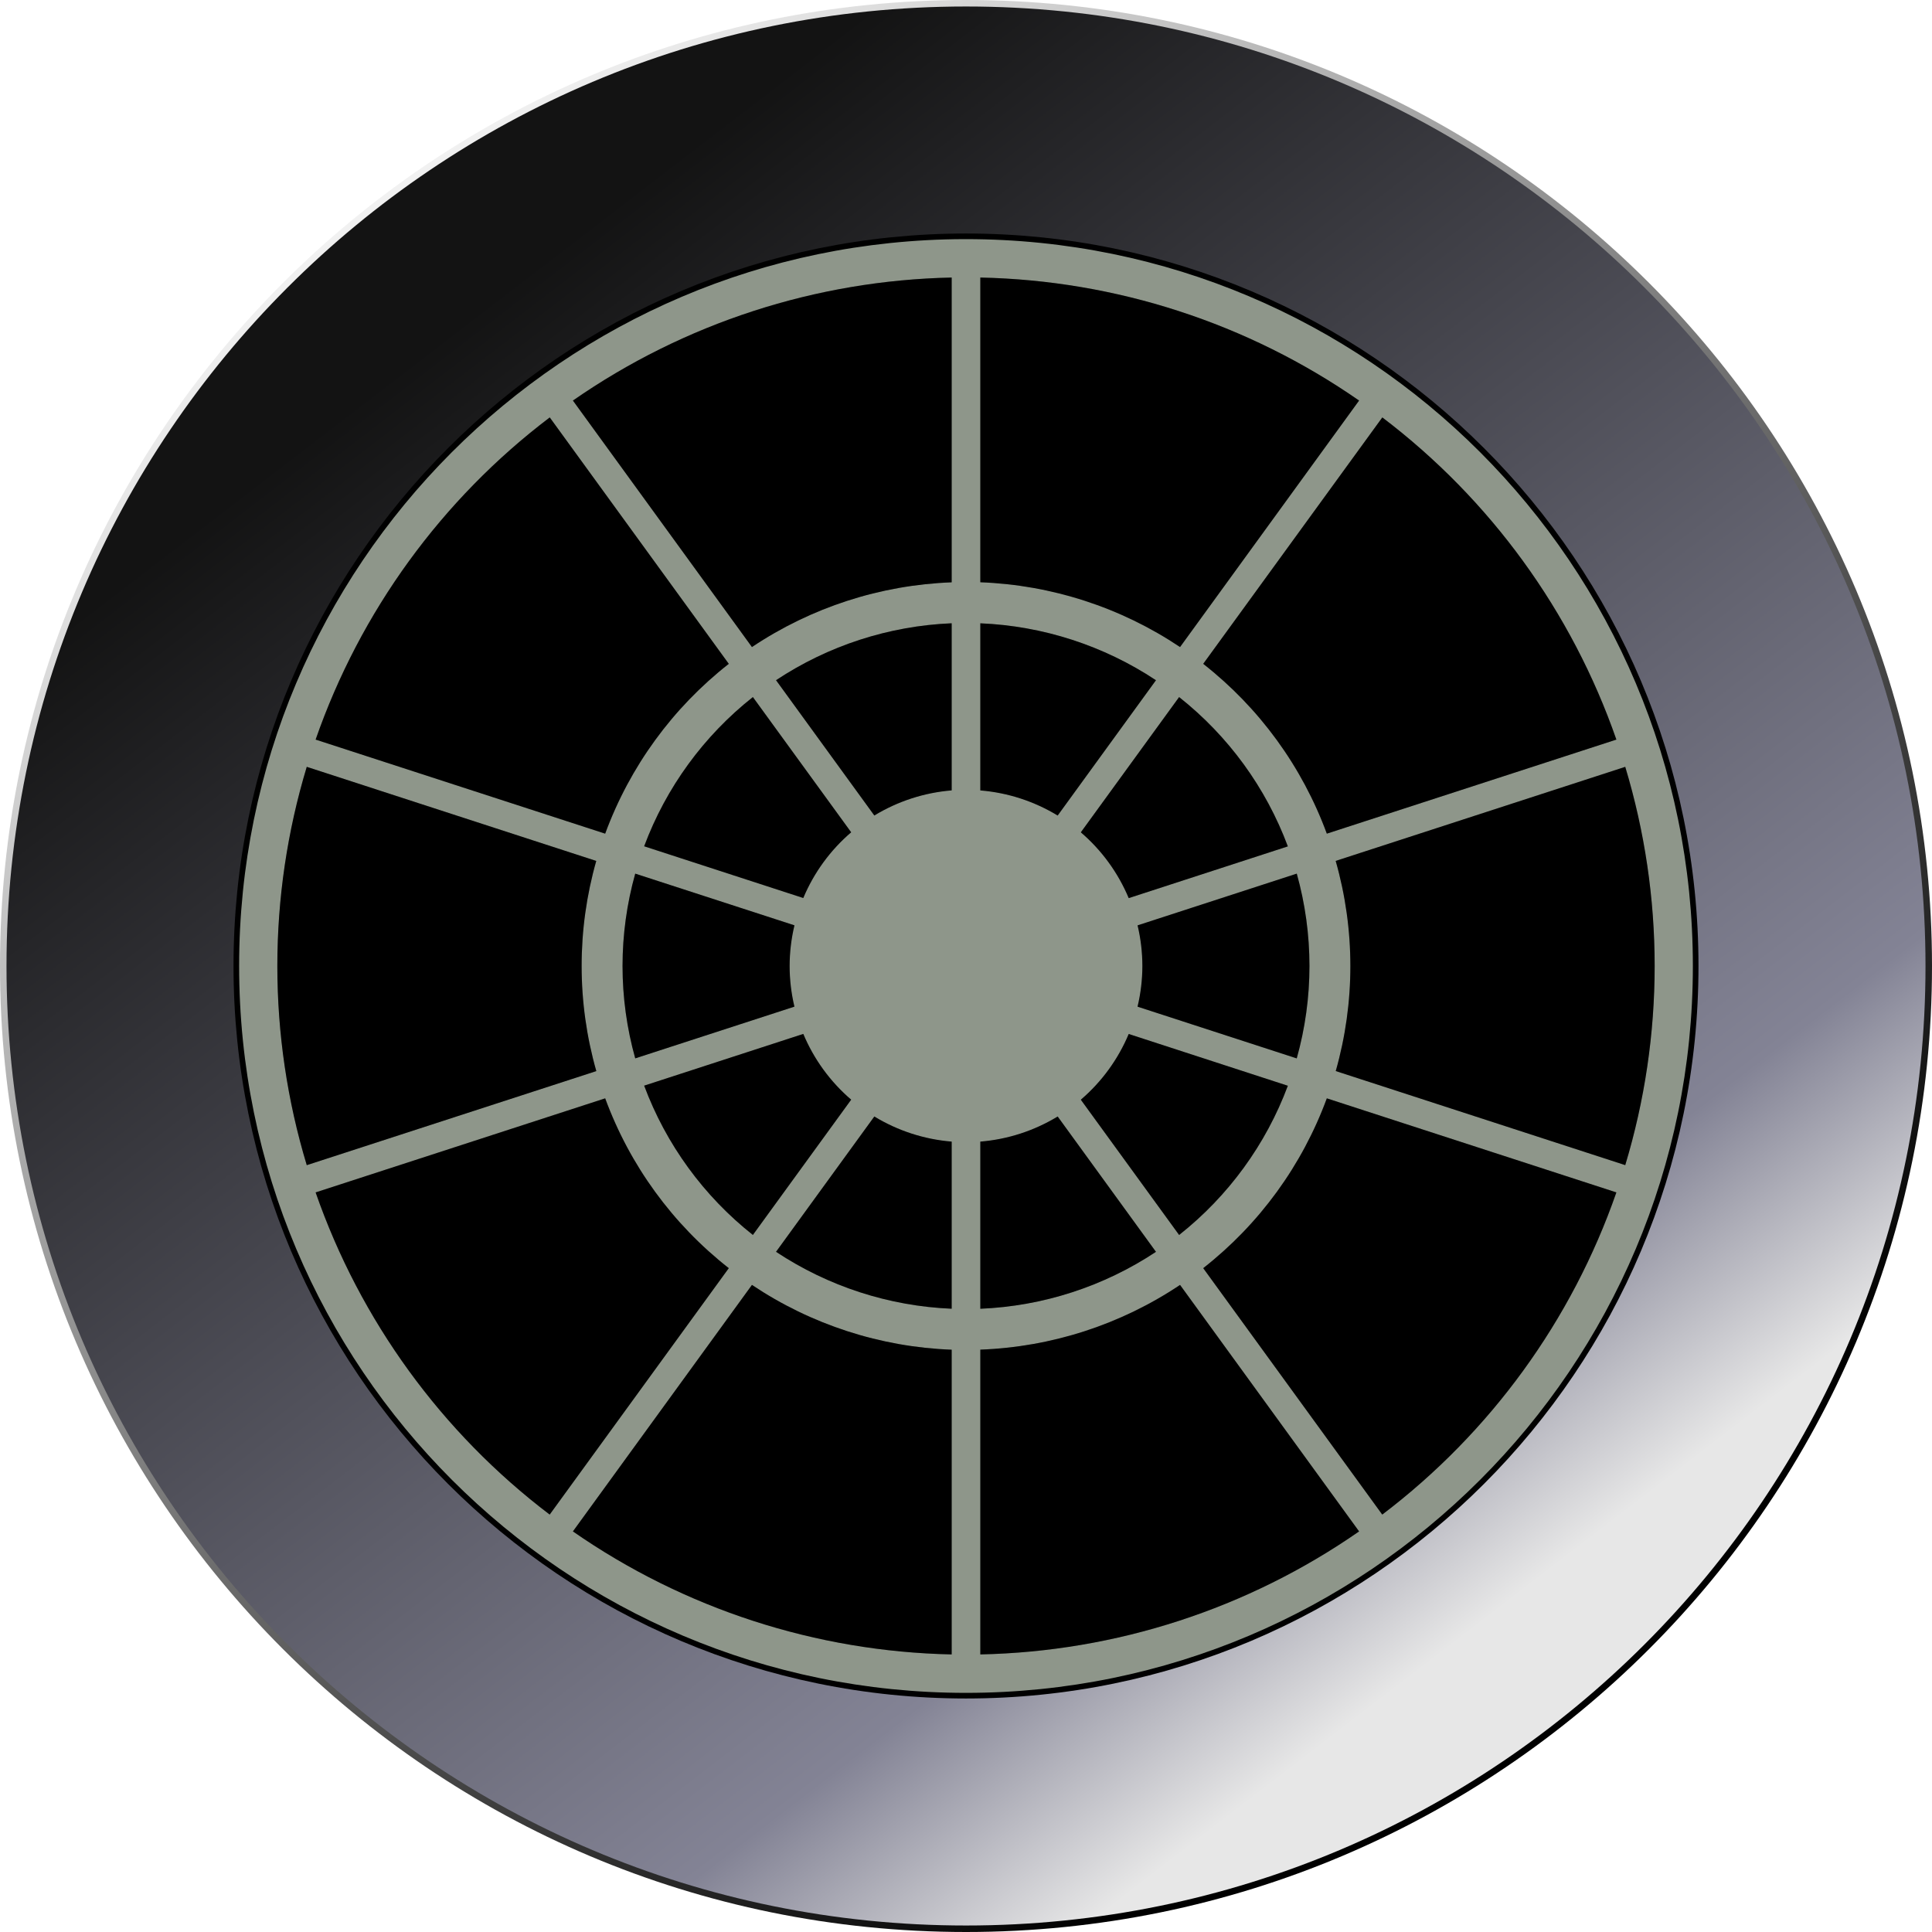
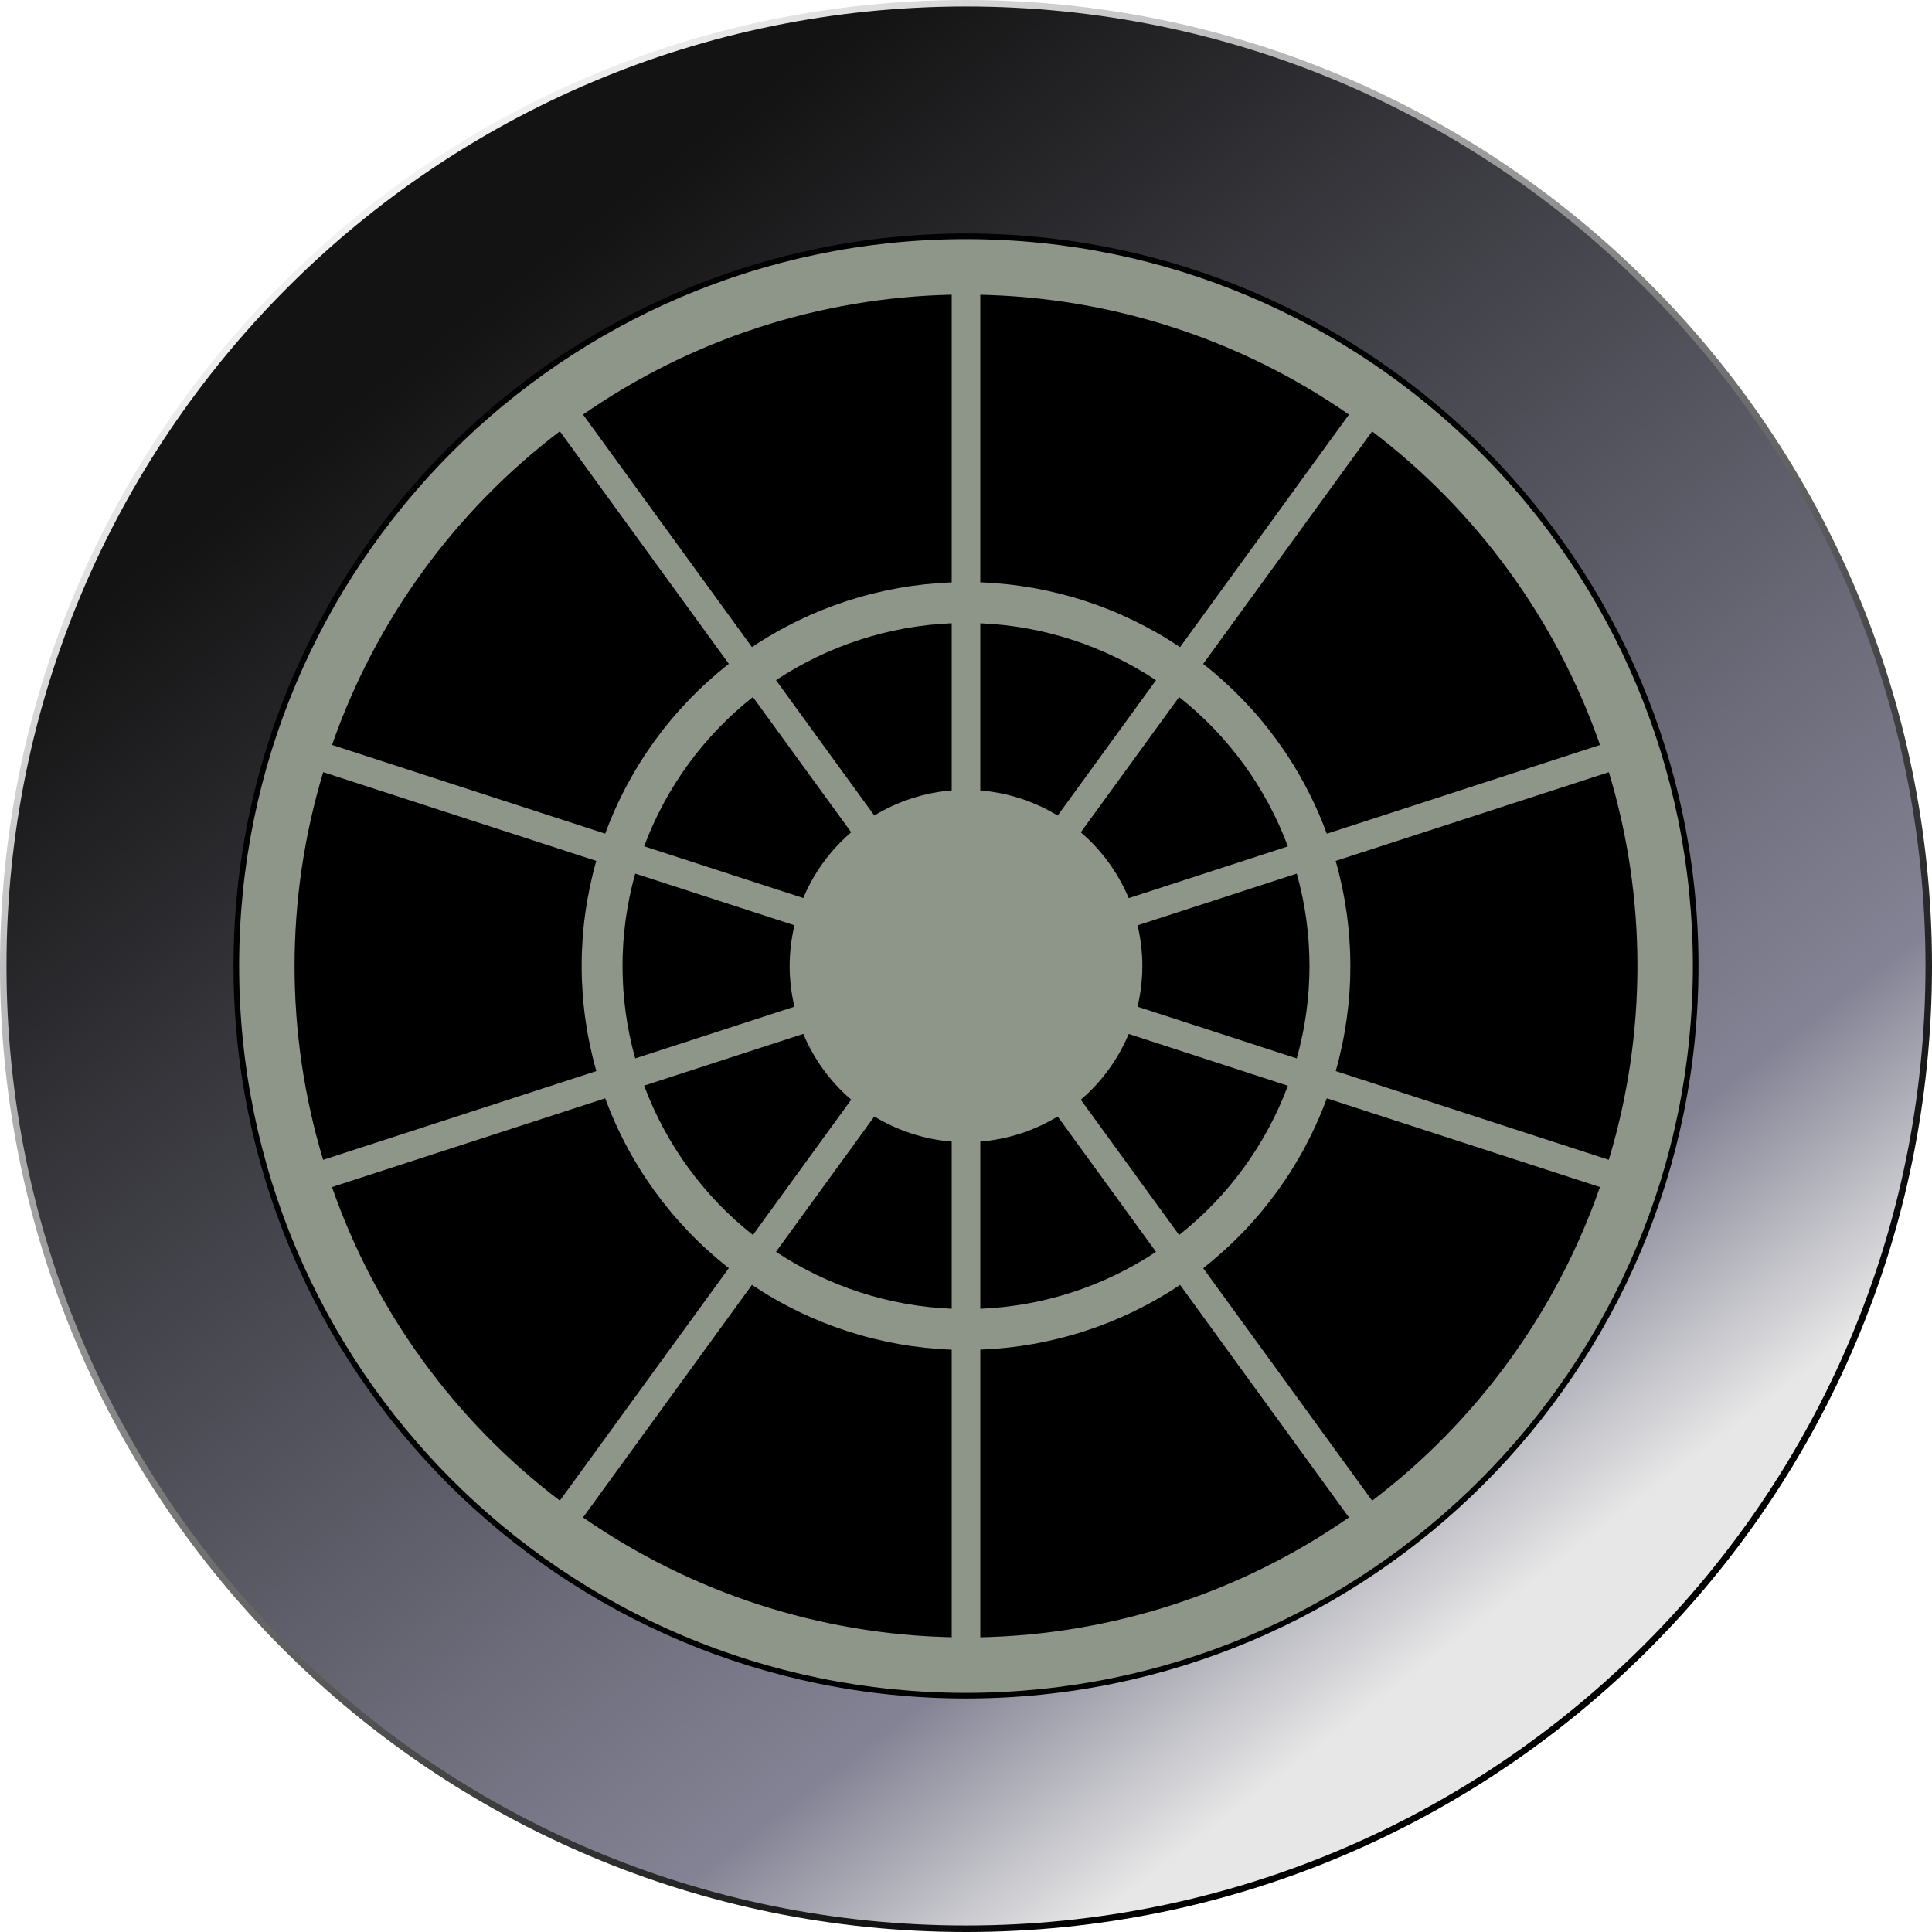
<svg xmlns="http://www.w3.org/2000/svg" xmlns:xlink="http://www.w3.org/1999/xlink" version="1.1" id="svg2" width="58" height="58" viewBox="0 0 58 58">
  <defs id="defs6">
    <linearGradient id="linearGradient925">
      <stop style="stop-color:#fefefe;stop-opacity:1" offset="0" id="stop921" />
      <stop style="stop-color:#000000;stop-opacity:1" offset="1" id="stop923" />
    </linearGradient>
    <linearGradient id="linearGradient846">
      <stop style="stop-color:#e7e7e7;stop-opacity:1" offset="0" id="stop882" />
      <stop style="stop-color:#838395;stop-opacity:1" offset="0.167" id="stop901" />
      <stop style="stop-color:#131313;stop-opacity:1" offset="1" id="stop884" />
    </linearGradient>
    <linearGradient xlink:href="#linearGradient846" id="linearGradient899" x1="-34.494" y1="47.898" x2="-64.724" y2="8.571" gradientUnits="userSpaceOnUse" gradientTransform="translate(20)" />
    <linearGradient xlink:href="#linearGradient925" id="linearGradient927" x1="11.714" y1="2.114" x2="46.537" y2="47.381" gradientUnits="userSpaceOnUse" gradientTransform="translate(-60)" />
  </defs>
  <g id="g10">
    <circle style="opacity:1;fill:#6ec63b;fill-opacity:1;stroke:none;stroke-width:0.515;stroke-linecap:round;stroke-linejoin:round;stroke-opacity:1" id="background_on" cx="29" cy="29" r="24.46" />
    <circle style="opacity:1;fill:#8e968a;fill-opacity:1;stroke:none;stroke-width:0.515;stroke-linecap:round;stroke-linejoin:round;stroke-opacity:1" id="background_off" cx="29" cy="29" r="24.46" />
+     <path id="tiles_mem_10_transparent" style="display:inline;fill:#000000;fill-opacity:0.176;stroke:none;stroke-width:0.487;stroke-linecap:round;stroke-linejoin:round;stroke-opacity:1" d="M 28.57,8.848 A 20.155,20.155 0 0 0 17.504,12.445 l 5.07,6.98 a 11.538,11.526 0 0 1 5.996,-1.943 z m 0.859,0.002 v 8.631 a 11.538,11.526 0 0 1 5.996,1.945 L 40.496,12.445 A 20.155,20.155 0 0 0 29.43,8.85 Z M 16.807,12.949 a 20.155,20.155 0 0 0 -6.838,9.414 l 8.199,2.664 a 11.538,11.526 0 0 1 3.711,-5.098 z m 24.387,0.002 -5.072,6.979 a 11.538,11.526 0 0 1 3.711,5.098 L 48.033,22.363 A 20.155,20.155 0 0 0 41.193,12.951 Z M 9.703,23.182 A 20.155,20.155 0 0 0 8.844,29 20.155,20.155 0 0 0 9.701,34.818 L 17.902,32.154 A 11.538,11.526 0 0 1 17.461,29 11.538,11.526 0 0 1 17.9,25.846 Z m 38.596,0 -8.201,2.664 A 11.538,11.526 0 0 1 40.539,29 11.538,11.526 0 0 1 40.1,32.154 l 8.197,2.664 A 20.155,20.155 0 0 0 49.156,29 20.155,20.155 0 0 0 48.299,23.182 Z m -30.131,9.791 -8.201,2.664 a 20.155,20.155 0 0 0 6.84,9.412 l 5.072,-6.979 a 11.538,11.526 0 0 1 -3.711,-5.098 z m 21.664,0 a 11.538,11.526 0 0 1 -3.711,5.098 l 5.072,6.98 a 20.155,20.155 0 0 0 6.838,-9.414 z m -17.258,5.602 -5.07,6.98 a 20.155,20.155 0 0 0 11.066,3.596 v -8.631 a 11.538,11.526 0 0 1 -5.996,-1.945 z m 12.852,0 a 11.538,11.526 0 0 1 -5.996,1.943 v 8.635 A 20.155,20.155 0 0 0 40.496,45.555 Z" />
    <g id="bezel" transform="translate(60)">
      <path id="bezel_outer_ring" style="opacity:1;fill:url(#linearGradient927);fill-opacity:1;stroke-width:0.359;stroke-linecap:round;stroke-linejoin:round" d="M -31,0 A 29,29 0 0 0 -60,29 29,29 0 0 0 -31,58 29,29 0 0 0 -2,29 29,29 0 0 0 -31,0 Z m 0,4.785 A 24.215,24.215 0 0 1 -6.785,29 24.215,24.215 0 0 1 -31,53.215 24.215,24.215 0 0 1 -55.215,29 24.215,24.215 0 0 1 -31,4.785 Z" />
      <path id="bezel_inner_ring" style="opacity:1;fill:#000000;fill-opacity:1;stroke-width:0.36;stroke-linecap:round;stroke-linejoin:round" d="M -31.067,3.542 A 25.458,25.458 0 0 0 -56.458,29 25.458,25.458 0 0 0 -31,54.458 25.458,25.458 0 0 0 -5.542,29 25.458,25.458 0 0 0 -31,3.542 a 25.458,25.458 0 0 0 -0.067,0 z m 0.01,3.637 a 21.821,21.821 0 0 1 0.057,0 A 21.821,21.821 0 0 1 -9.179,29 21.821,21.821 0 0 1 -31,50.821 21.821,21.821 0 0 1 -52.821,29 21.821,21.821 0 0 1 -31.057,7.179 Z" />
      <path id="bezel_main" style="opacity:1;fill:url(#linearGradient899);fill-opacity:1;stroke-width:0.356;stroke-linecap:round;stroke-linejoin:round" d="M -31,0.195 A 28.805,28.805 0 0 0 -59.805,29 28.805,28.805 0 0 0 -31,57.805 28.805,28.805 0 0 0 -2.195,29 28.805,28.805 0 0 0 -31,0.195 Z m 0,6.815 A 21.991,21.991 0 0 1 -9.01,29 21.991,21.991 0 0 1 -31,50.99 21.991,21.991 0 0 1 -52.99,29 21.991,21.991 0 0 1 -31,7.01 Z" />
    </g>
-     <path id="tiles_mem_10_transparent" style="display:inline;fill:#000000;fill-opacity:0.176;stroke:none;stroke-width:0.487;stroke-linecap:round;stroke-linejoin:round;stroke-opacity:1" d="M 28.57,8.332 A 20.673,20.673 0 0 0 17.199,12.025 l 5.375,7.4 a 11.538,11.526 0 0 1 5.996,-1.943 z m 0.859,0 v 9.148 a 11.538,11.526 0 0 1 5.996,1.945 l 5.375,-7.4 A 20.673,20.673 0 0 0 29.43,8.332 Z M 16.504,12.531 a 20.673,20.673 0 0 0 -7.029,9.672 l 8.693,2.824 a 11.538,11.526 0 0 1 3.711,-5.098 z m 24.994,0 -5.377,7.398 a 11.538,11.526 0 0 1 3.711,5.098 L 48.525,22.203 A 20.673,20.673 0 0 0 41.498,12.531 Z M 9.209,23.021 A 20.673,20.673 0 0 0 8.326,29 20.673,20.673 0 0 0 9.209,34.979 l 8.693,-2.824 A 11.538,11.526 0 0 1 17.461,29 11.538,11.526 0 0 1 17.9,25.846 Z m 39.582,0 -8.693,2.824 A 11.538,11.526 0 0 1 40.539,29 11.538,11.526 0 0 1 40.1,32.154 l 8.691,2.824 A 20.673,20.673 0 0 0 49.674,29 20.673,20.673 0 0 0 48.791,23.021 Z m -30.623,9.951 -8.693,2.824 a 20.673,20.673 0 0 0 7.027,9.672 l 5.377,-7.398 a 11.538,11.526 0 0 1 -3.711,-5.098 z m 21.664,0 a 11.538,11.526 0 0 1 -3.711,5.098 l 5.375,7.398 a 20.673,20.673 0 0 0 7.029,-9.672 z m -17.258,5.602 -5.375,7.4 a 20.673,20.673 0 0 0 11.371,3.693 v -9.148 a 11.538,11.526 0 0 1 -5.996,-1.945 z m 12.852,0 a 11.538,11.526 0 0 1 -5.996,1.943 v 9.15 a 20.673,20.673 0 0 0 11.371,-3.693 z" />
    <path id="tiles_swap_10_transparent" style="display:inline;fill:#000000;fill-opacity:0.176;stroke:none;stroke-width:0.487;stroke-linecap:round;stroke-linejoin:round;stroke-opacity:1" d="m 28.57,18.711 a 10.31,10.299 0 0 0 -5.273,1.709 l 2.951,4.062 a 5.294,5.289 0 0 1 2.322,-0.754 z m 0.859,0 v 5.018 a 5.294,5.289 0 0 1 2.322,0.754 l 2.951,-4.062 a 10.31,10.299 0 0 0 -5.273,-1.709 z m -6.828,2.215 a 10.31,10.299 0 0 0 -3.264,4.48 l 4.777,1.553 a 5.294,5.289 0 0 1 1.438,-1.973 z m 12.797,0 -2.951,4.061 a 5.294,5.289 0 0 1 1.438,1.975 l 4.777,-1.553 A 10.31,10.299 0 0 0 35.398,20.926 Z M 19.07,26.227 A 10.31,10.299 0 0 0 18.689,29 10.31,10.299 0 0 0 19.07,31.773 L 23.85,30.221 A 5.294,5.289 0 0 1 23.705,29 5.294,5.289 0 0 1 23.85,27.779 Z m 19.859,0 -4.779,1.553 A 5.294,5.289 0 0 1 34.295,29 5.294,5.289 0 0 1 34.15,30.221 l 4.779,1.553 A 10.31,10.299 0 0 0 39.311,29 10.31,10.299 0 0 0 38.93,26.227 Z m -14.814,4.812 -4.777,1.553 a 10.31,10.299 0 0 0 3.264,4.482 l 2.951,-4.061 a 5.294,5.289 0 0 1 -1.438,-1.975 z m 9.77,0.002 a 5.294,5.289 0 0 1 -1.438,1.973 l 2.951,4.061 a 10.31,10.299 0 0 0 3.264,-4.48 z m -7.637,2.477 -2.951,4.062 a 10.31,10.299 0 0 0 5.273,1.709 V 34.272 a 5.294,5.289 0 0 1 -2.322,-0.754 z m 5.504,0 a 5.294,5.289 0 0 1 -2.322,0.754 v 5.018 a 10.31,10.299 0 0 0 5.273,-1.709 z" />
-     <path style="display:inline;fill:#000000;fill-opacity:1;stroke:none;stroke-width:0.487;stroke-linecap:round;stroke-linejoin:round;stroke-opacity:1" d="m 29.43,8.332 v 9.148 a 11.538,11.526 0 0 1 5.996,1.945 l 5.375,-7.4 A 20.673,20.673 0 0 0 29.43,8.332 Z" id="tile_mem_01_10" />
-     <path style="display:inline;fill:#000000;fill-opacity:1;stroke:none;stroke-width:0.487;stroke-linecap:round;stroke-linejoin:round;stroke-opacity:1" d="m 41.498,12.531 -5.377,7.398 a 11.538,11.526 0 0 1 3.711,5.098 l 8.693,-2.824 A 20.673,20.673 0 0 0 41.498,12.531 Z" id="tile_mem_02_10" />
-     <path style="display:inline;fill:#000000;fill-opacity:1;stroke:none;stroke-width:0.487;stroke-linecap:round;stroke-linejoin:round;stroke-opacity:1" d="m 48.791,23.021 -8.693,2.824 A 11.538,11.526 0 0 1 40.539,29 11.538,11.526 0 0 1 40.1,32.154 l 8.691,2.824 A 20.673,20.673 0 0 0 49.674,29 20.673,20.673 0 0 0 48.791,23.021 Z" id="tile_mem_03_10" />
-     <path style="display:inline;fill:#000000;fill-opacity:1;stroke:none;stroke-width:0.487;stroke-linecap:round;stroke-linejoin:round;stroke-opacity:1" d="m 39.832,32.973 a 11.538,11.526 0 0 1 -3.711,5.098 l 5.375,7.398 a 20.673,20.673 0 0 0 7.029,-9.672 z" id="tile_mem_04_10" />
-     <path style="display:inline;fill:#000000;fill-opacity:1;stroke:none;stroke-width:0.487;stroke-linecap:round;stroke-linejoin:round;stroke-opacity:1" d="m 35.426,38.574 a 11.538,11.526 0 0 1 -5.996,1.943 v 9.15 a 20.673,20.673 0 0 0 11.371,-3.693 z" id="tile_mem_05_10" />
-     <path style="display:inline;fill:#000000;fill-opacity:1;stroke:none;stroke-width:0.487;stroke-linecap:round;stroke-linejoin:round;stroke-opacity:1" d="m 22.574,38.574 -5.375,7.4 a 20.673,20.673 0 0 0 11.371,3.693 v -9.148 a 11.538,11.526 0 0 1 -5.996,-1.945 z" id="tile_mem_06_10" />
-     <path style="display:inline;fill:#000000;fill-opacity:1;stroke:none;stroke-width:0.487;stroke-linecap:round;stroke-linejoin:round;stroke-opacity:1" d="m 18.168,32.973 -8.693,2.824 a 20.673,20.673 0 0 0 7.027,9.672 l 5.377,-7.398 a 11.538,11.526 0 0 1 -3.711,-5.098 z" id="tile_mem_07_10" />
-     <path style="display:inline;fill:#000000;fill-opacity:1;stroke:none;stroke-width:0.487;stroke-linecap:round;stroke-linejoin:round;stroke-opacity:1" d="M 9.209,23.021 A 20.673,20.673 0 0 0 8.326,29 20.673,20.673 0 0 0 9.209,34.979 l 8.693,-2.824 A 11.538,11.526 0 0 1 17.461,29 11.538,11.526 0 0 1 17.9,25.846 Z" id="tile_mem_08_10" />
-     <path style="display:inline;fill:#000000;fill-opacity:1;stroke:none;stroke-width:0.487;stroke-linecap:round;stroke-linejoin:round;stroke-opacity:1" d="m 16.504,12.531 a 20.673,20.673 0 0 0 -7.029,9.672 l 8.693,2.824 a 11.538,11.526 0 0 1 3.711,-5.098 z" id="tile_mem_09_10" />
-     <path style="display:inline;fill:#000000;fill-opacity:1;stroke:none;stroke-width:0.487;stroke-linecap:round;stroke-linejoin:round;stroke-opacity:1" d="M 28.57,8.332 A 20.673,20.673 0 0 0 17.199,12.025 l 5.375,7.4 a 11.538,11.526 0 0 1 5.996,-1.943 z" id="tile_mem_10_10" />
    <path style="display:inline;fill:#000000;fill-opacity:1;stroke:none;stroke-width:0.487;stroke-linecap:round;stroke-linejoin:round;stroke-opacity:1" d="m 29.43,18.711 v 5.018 a 5.294,5.289 0 0 1 2.322,0.754 l 2.951,-4.062 a 10.31,10.299 0 0 0 -5.273,-1.709 z" id="tile_swap_01_10" />
    <path style="display:inline;fill:#000000;fill-opacity:1;stroke:none;stroke-width:0.487;stroke-linecap:round;stroke-linejoin:round;stroke-opacity:1" d="m 35.398,20.926 -2.951,4.061 a 5.294,5.289 0 0 1 1.438,1.975 l 4.777,-1.553 a 10.31,10.299 0 0 0 -3.264,-4.482 z" id="tile_swap_02_10" />
    <path style="display:inline;fill:#000000;fill-opacity:1;stroke:none;stroke-width:0.487;stroke-linecap:round;stroke-linejoin:round;stroke-opacity:1" d="m 38.93,26.227 -4.779,1.553 A 5.294,5.289 0 0 1 34.295,29 5.294,5.289 0 0 1 34.15,30.221 l 4.779,1.553 A 10.31,10.299 0 0 0 39.311,29 10.31,10.299 0 0 0 38.93,26.227 Z" id="tile_swap_03_10" />
    <path style="display:inline;fill:#000000;fill-opacity:1;stroke:none;stroke-width:0.487;stroke-linecap:round;stroke-linejoin:round;stroke-opacity:1" d="m 33.885,31.041 a 5.294,5.289 0 0 1 -1.438,1.973 l 2.951,4.061 a 10.31,10.299 0 0 0 3.264,-4.48 z" id="tile_swap_04_10" />
    <path style="display:inline;fill:#000000;fill-opacity:1;stroke:none;stroke-width:0.487;stroke-linecap:round;stroke-linejoin:round;stroke-opacity:1" d="m 31.752,33.518 a 5.294,5.289 0 0 1 -2.322,0.754 v 5.018 a 10.31,10.299 0 0 0 5.273,-1.709 z" id="tile_swap_05_10" />
    <path style="display:inline;fill:#000000;fill-opacity:1;stroke:none;stroke-width:0.487;stroke-linecap:round;stroke-linejoin:round;stroke-opacity:1" d="m 26.248,33.518 -2.951,4.062 a 10.31,10.299 0 0 0 5.273,1.709 V 34.272 a 5.294,5.289 0 0 1 -2.322,-0.754 z" id="tile_swap_06_10" />
    <path style="display:inline;fill:#000000;fill-opacity:1;stroke:none;stroke-width:0.487;stroke-linecap:round;stroke-linejoin:round;stroke-opacity:1" d="m 24.115,31.039 -4.777,1.553 a 10.31,10.299 0 0 0 3.264,4.482 l 2.951,-4.061 a 5.294,5.289 0 0 1 -1.438,-1.975 z" id="tile_swap_07_10" />
    <path style="display:inline;fill:#000000;fill-opacity:1;stroke:none;stroke-width:0.487;stroke-linecap:round;stroke-linejoin:round;stroke-opacity:1" d="M 19.07,26.227 A 10.31,10.299 0 0 0 18.689,29 a 10.31,10.299 0 0 0 0.381,2.773 l 4.779,-1.553 A 5.294,5.289 0 0 1 23.705,29 5.294,5.289 0 0 1 23.85,27.779 Z" id="tile_swap_08_10" />
    <path style="display:inline;fill:#000000;fill-opacity:1;stroke:none;stroke-width:0.487;stroke-linecap:round;stroke-linejoin:round;stroke-opacity:1" d="m 22.602,20.926 a 10.31,10.299 0 0 0 -3.264,4.48 l 4.777,1.553 a 5.294,5.289 0 0 1 1.438,-1.973 z" id="tile_swap_09_10" />
    <path style="display:inline;fill:#000000;fill-opacity:1;stroke:none;stroke-width:0.487;stroke-linecap:round;stroke-linejoin:round;stroke-opacity:1" d="m 28.57,18.711 a 10.31,10.299 0 0 0 -5.273,1.709 l 2.951,4.062 a 5.294,5.289 0 0 1 2.322,-0.754 z" id="tile_swap_10_10" />
+     <path id="tile_mem_05_10" style="display:inline;fill:#000000;fill-opacity:1;stroke:none;stroke-width:0.487;stroke-linecap:round;stroke-linejoin:round;stroke-opacity:1" d="m 35.426,38.574 a 11.538,11.526 0 0 1 -5.996,1.943 v 8.635 a 20.155,20.155 0 0 0 11.066,-3.598 z" />
+     <path id="tile_mem_06_10" style="display:inline;fill:#000000;fill-opacity:1;stroke:none;stroke-width:0.487;stroke-linecap:round;stroke-linejoin:round;stroke-opacity:1" d="m 22.574,38.574 -5.07,6.98 a 20.155,20.155 0 0 0 11.066,3.596 v -8.631 a 11.538,11.526 0 0 1 -5.996,-1.945 z" />
+     <path id="tile_mem_04_10" style="display:inline;fill:#000000;fill-opacity:1;stroke:none;stroke-width:0.487;stroke-linecap:round;stroke-linejoin:round;stroke-opacity:1" d="m 39.832,32.973 a 11.538,11.526 0 0 1 -3.711,5.098 l 5.072,6.98 a 20.155,20.155 0 0 0 6.838,-9.414 z" />
+     <path id="tile_mem_07_10" style="display:inline;fill:#000000;fill-opacity:1;stroke:none;stroke-width:0.487;stroke-linecap:round;stroke-linejoin:round;stroke-opacity:1" d="m 18.168,32.973 -8.201,2.664 a 20.155,20.155 0 0 0 6.84,9.412 l 5.072,-6.979 a 11.538,11.526 0 0 1 -3.711,-5.098 z" />
+     <path id="tile_mem_03_10" style="display:inline;fill:#000000;fill-opacity:1;stroke:none;stroke-width:0.487;stroke-linecap:round;stroke-linejoin:round;stroke-opacity:1" d="m 48.299,23.182 -8.201,2.664 A 11.538,11.526 0 0 1 40.539,29 a 11.538,11.526 0 0 1 -0.439,3.154 l 8.197,2.664 A 20.155,20.155 0 0 0 49.156,29 20.155,20.155 0 0 0 48.299,23.182 Z" />
+     <path id="tile_mem_08_10" style="display:inline;fill:#000000;fill-opacity:1;stroke:none;stroke-width:0.487;stroke-linecap:round;stroke-linejoin:round;stroke-opacity:1" d="M 9.703,23.182 A 20.155,20.155 0 0 0 8.844,29 a 20.155,20.155 0 0 0 0.857,5.818 l 8.201,-2.664 A 11.538,11.526 0 0 1 17.461,29 a 11.538,11.526 0 0 1 0.439,-3.154 z" />
+     <path id="tile_mem_02_10" style="display:inline;fill:#000000;fill-opacity:1;stroke:none;stroke-width:0.487;stroke-linecap:round;stroke-linejoin:round;stroke-opacity:1" d="m 41.193,12.951 -5.072,6.979 a 11.538,11.526 0 0 1 3.711,5.098 l 8.201,-2.664 a 20.155,20.155 0 0 0 -6.84,-9.412 z" />
+     <path id="tile_mem_09_10" style="display:inline;fill:#000000;fill-opacity:1;stroke:none;stroke-width:0.487;stroke-linecap:round;stroke-linejoin:round;stroke-opacity:1" d="m 16.807,12.949 a 20.155,20.155 0 0 0 -6.838,9.414 l 8.199,2.664 a 11.538,11.526 0 0 1 3.711,-5.098 z" />
+     <path id="tile_mem_01_10" style="display:inline;fill:#000000;fill-opacity:1;stroke:none;stroke-width:0.487;stroke-linecap:round;stroke-linejoin:round;stroke-opacity:1" d="m 29.43,8.85 v 8.631 a 11.538,11.526 0 0 1 5.996,1.945 l 5.07,-6.98 a 20.155,20.155 0 0 0 -11.066,-3.596 z" />
+     <path id="tile_mem_10_10" style="display:inline;fill:#000000;fill-opacity:1;stroke:none;stroke-width:0.487;stroke-linecap:round;stroke-linejoin:round;stroke-opacity:1" d="m 28.57,8.848 a 20.155,20.155 0 0 0 -11.066,3.598 l 5.07,6.98 a 11.538,11.526 0 0 1 5.996,-1.943 z" />
  </g>
</svg>
